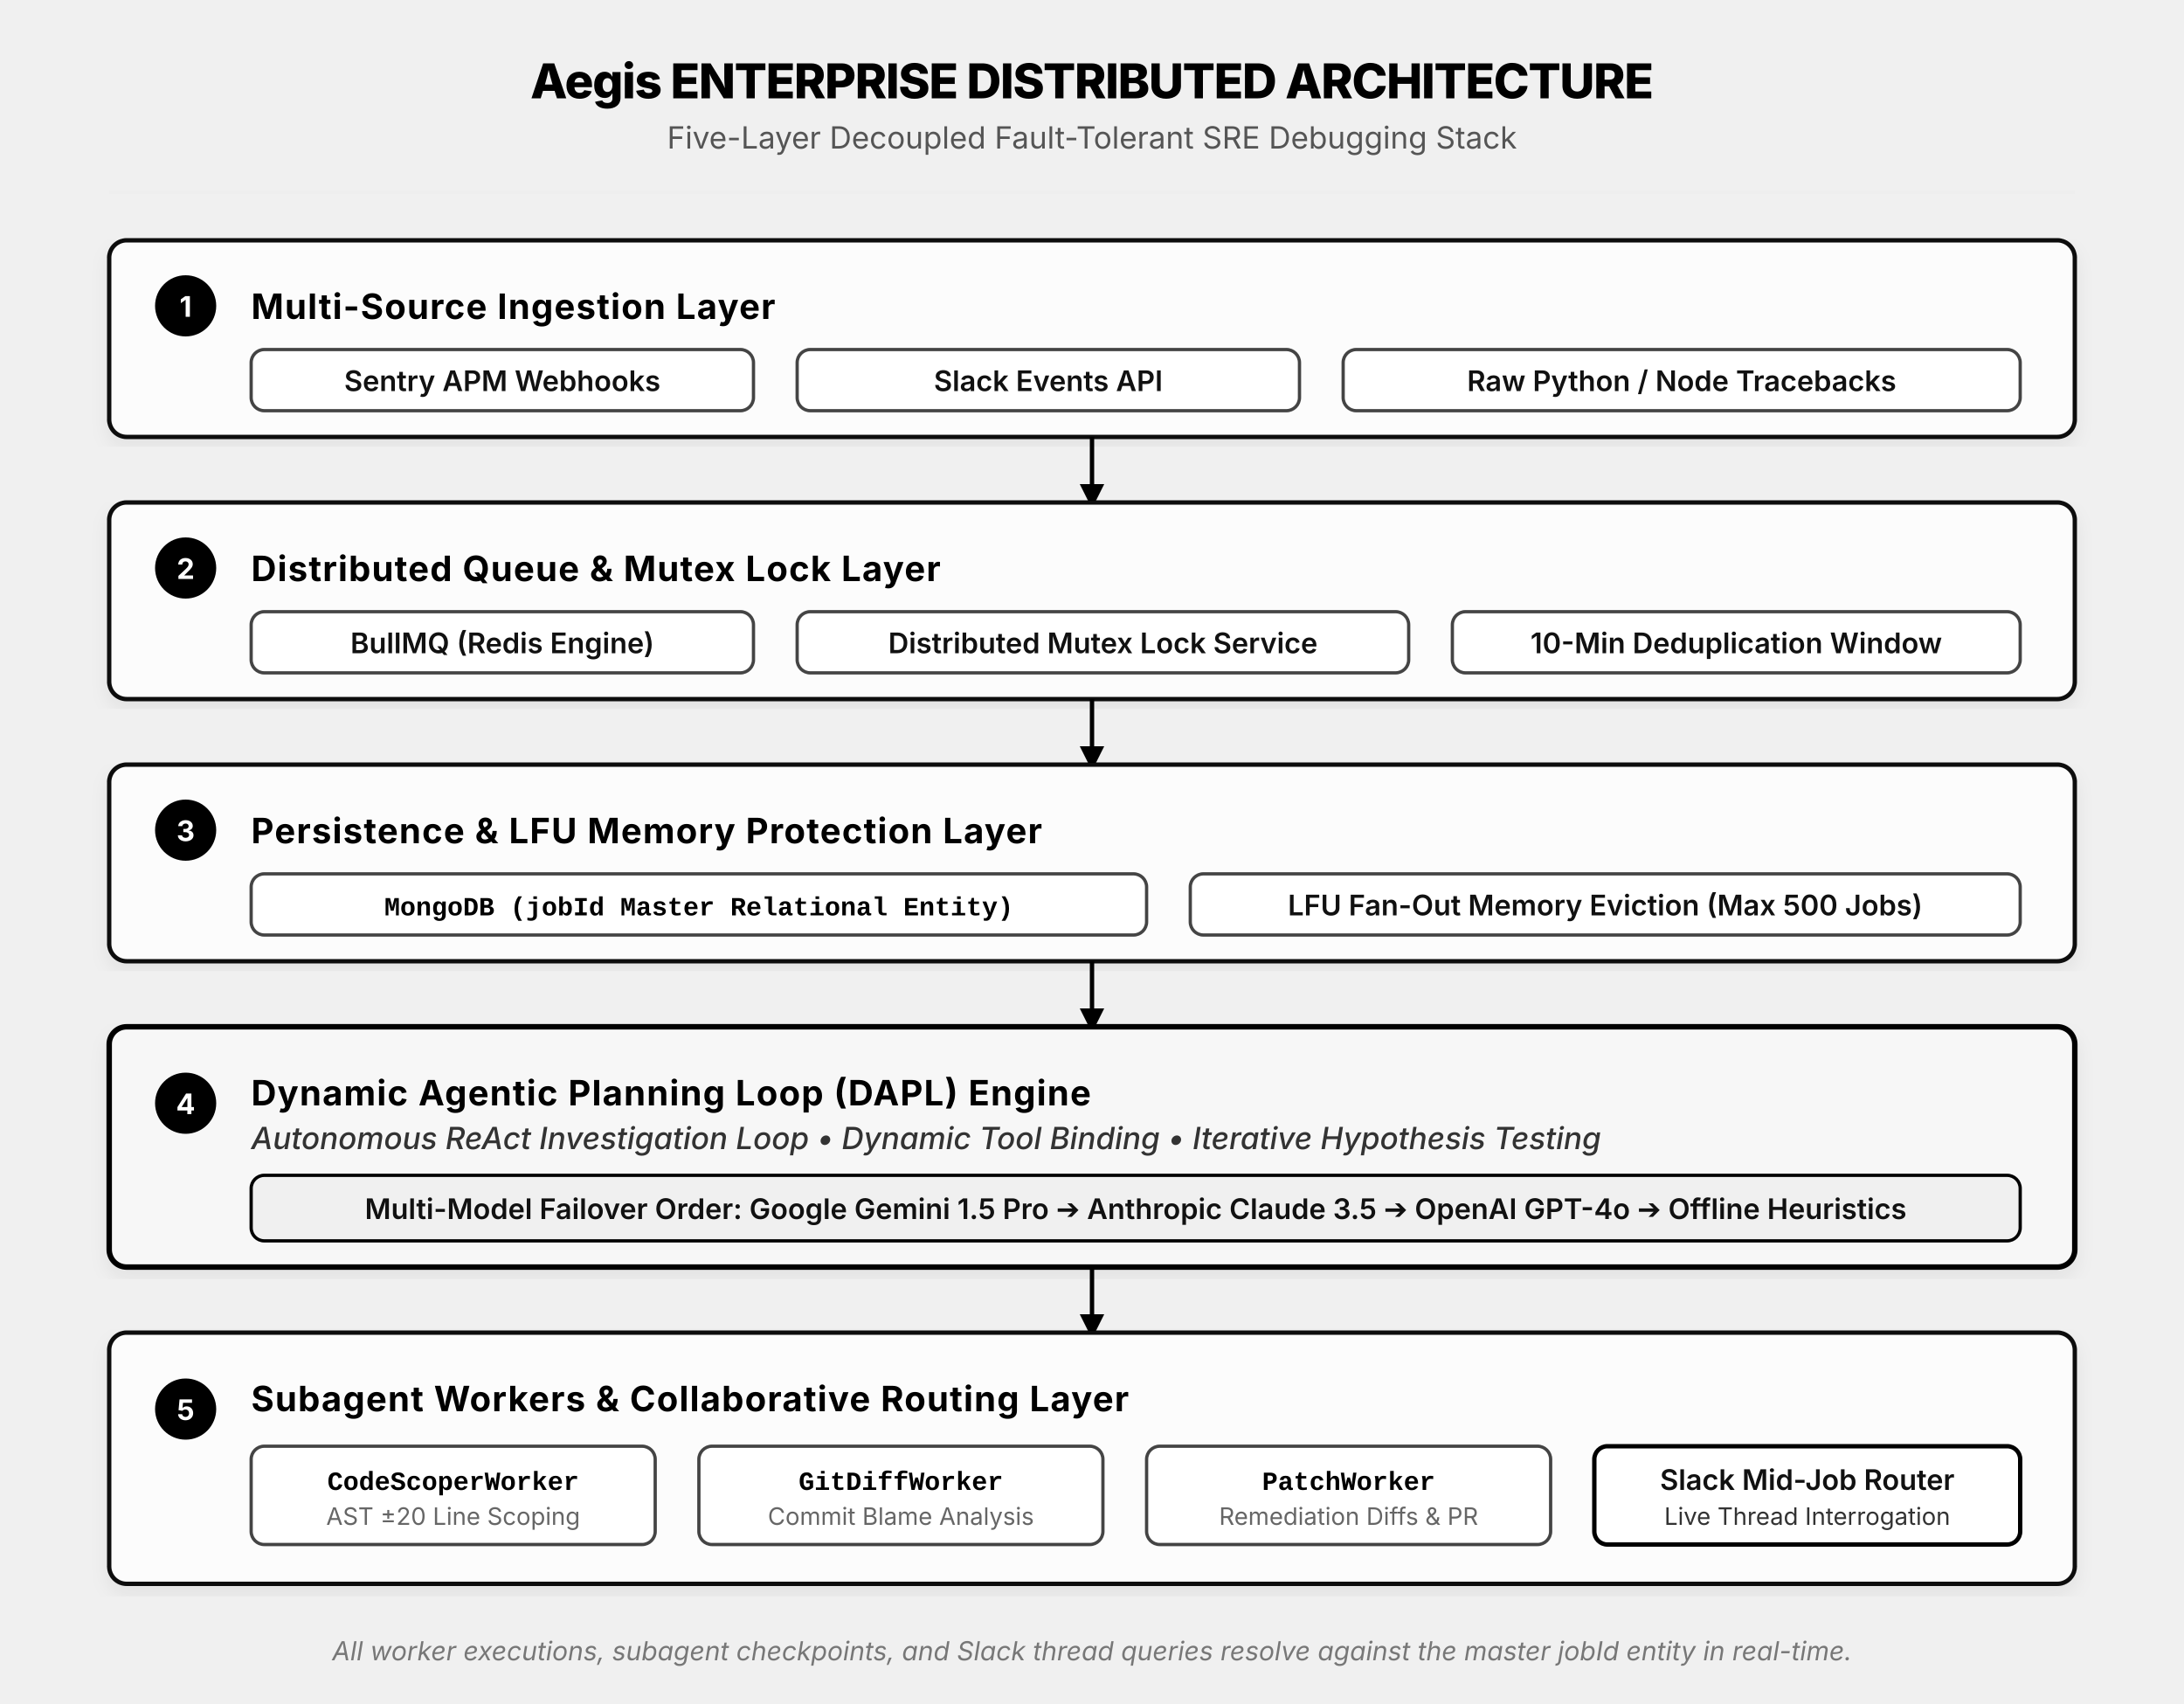
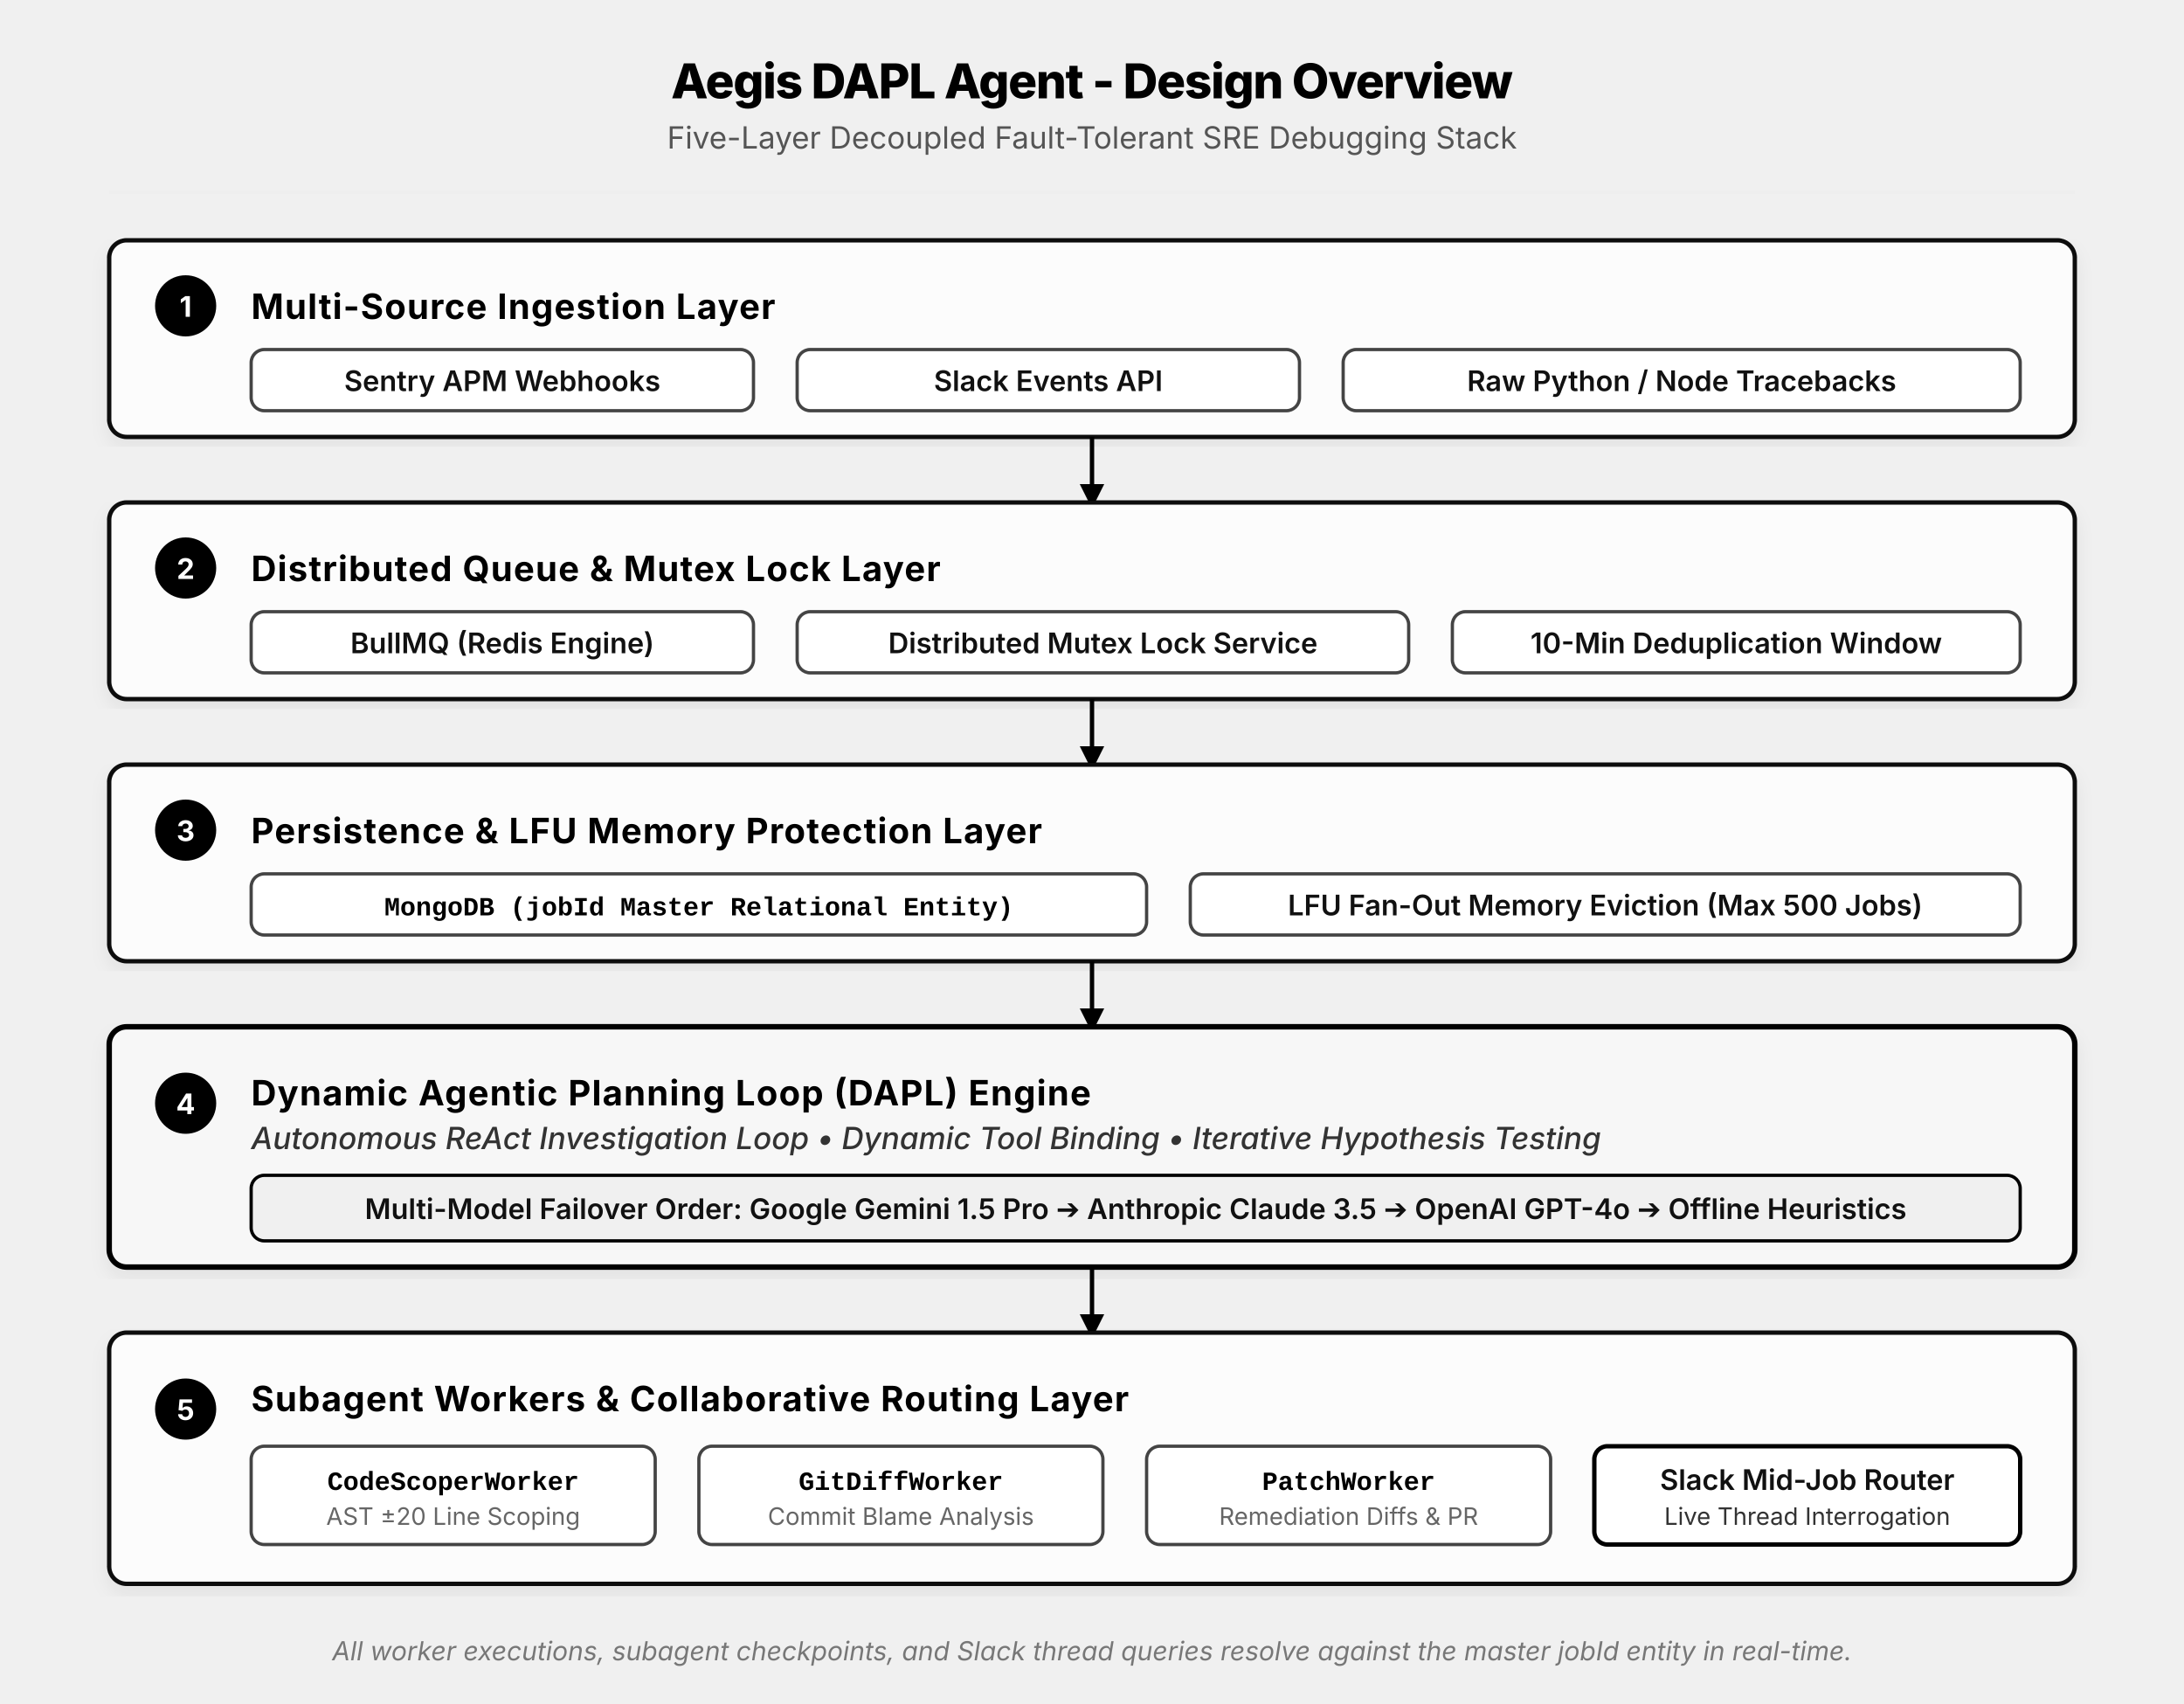
<svg xmlns="http://www.w3.org/2000/svg" viewBox="0 0 1000 780" width="100%" height="100%" style="background: #ffffff; font-family: 'Inter', -apple-system, BlinkMacSystemFont, 'Segoe UI', Roboto, Helvetica, Arial, sans-serif;">
  <defs>
    <style>
      .layer-box { fill: #fcfcfc; stroke: #111111; stroke-width: 2; rx: 8; }
      .layer-box-highlight { fill: #f7f7f7; stroke: #000000; stroke-width: 2.5; rx: 8; }
      .layer-title { font-size: 16px; font-weight: 700; fill: #000000; letter-spacing: 0.5px; text-transform: uppercase; }
      .layer-subtitle { font-size: 14px; font-weight: 500; fill: #333333; }
      .pill-box { fill: #ffffff; stroke: #444444; stroke-width: 1.5; rx: 6; }
      .pill-text { font-size: 13px; font-weight: 600; fill: #111111; }
      .code-pill { font-family: 'SFMono-Regular', Consolas, 'Liberation Mono', Menlo, monospace; font-size: 12px; font-weight: 600; fill: #000000; }
      .arrow-line { stroke: #000000; stroke-width: 2; fill: none; }
      .number-badge { fill: #000000; }
      .number-text { font-size: 13px; font-weight: 700; fill: #ffffff; }
    </style>
    <marker id="arrow" viewBox="0 0 10 10" refX="6" refY="5" markerWidth="7" markerHeight="7" orient="auto-start-reverse">
      <path d="M 0 1 L 8 5 L 0 9 z" fill="#000000" />
    </marker>
    <filter id="subtle-shadow" x="-5%" y="-5%" width="110%" height="110%">
      <feDropShadow dx="0" dy="4" stdDeviation="4" flood-color="#000000" flood-opacity="0.06" />
    </filter>
  </defs>
-   <text x="500" y="45" text-anchor="middle" font-size="22" font-weight="800" fill="#000000" letter-spacing="-0.5">Aegis ENTERPRISE DISTRIBUTED ARCHITECTURE</text>
+   <text x="500" y="45" text-anchor="middle" font-size="22" font-weight="800" fill="#000000" letter-spacing="-0.5">Aegis DAPL Agent - Design Overview</text>
  <text x="500" y="68" text-anchor="middle" font-size="14" font-weight="400" fill="#555555">Five-Layer Decoupled Fault-Tolerant SRE Debugging Stack</text>
  <line x1="50" y1="88" x2="950" y2="88" stroke="#eeeeee" stroke-width="1.5" />
  <g transform="translate(50, 110)">
    <rect width="900" height="90" class="layer-box" filter="url(#subtle-shadow)" />
    <circle cx="35" cy="30" r="14" class="number-badge" />
    <text x="35" y="35" text-anchor="middle" class="number-text">1</text>
    <text x="65" y="36" class="layer-title">Multi-Source Ingestion Layer</text>
    <g transform="translate(65, 50)">
      <g transform="translate(0, 0)">
        <rect width="230" height="28" class="pill-box" />
        <text x="115" y="19" text-anchor="middle" class="pill-text">Sentry APM Webhooks</text>
      </g>
      <g transform="translate(250, 0)">
        <rect width="230" height="28" class="pill-box" />
        <text x="115" y="19" text-anchor="middle" class="pill-text">Slack Events API</text>
      </g>
      <g transform="translate(500, 0)">
        <rect width="310" height="28" class="pill-box" />
        <text x="155" y="19" text-anchor="middle" class="pill-text">Raw Python / Node Tracebacks</text>
      </g>
    </g>
  </g>
  <path d="M 500 200 L 500 230" class="arrow-line" marker-end="url(#arrow)" />
  <g transform="translate(50, 230)">
    <rect width="900" height="90" class="layer-box" filter="url(#subtle-shadow)" />
    <circle cx="35" cy="30" r="14" class="number-badge" />
    <text x="35" y="35" text-anchor="middle" class="number-text">2</text>
    <text x="65" y="36" class="layer-title">Distributed Queue &amp; Mutex Lock Layer</text>
    <g transform="translate(65, 50)">
      <g transform="translate(0, 0)">
        <rect width="230" height="28" class="pill-box" />
        <text x="115" y="19" text-anchor="middle" class="pill-text">BullMQ (Redis Engine)</text>
      </g>
      <g transform="translate(250, 0)">
        <rect width="280" height="28" class="pill-box" />
        <text x="140" y="19" text-anchor="middle" class="pill-text">Distributed Mutex Lock Service</text>
      </g>
      <g transform="translate(550, 0)">
        <rect width="260" height="28" class="pill-box" />
        <text x="130" y="19" text-anchor="middle" class="pill-text">10-Min Deduplication Window</text>
      </g>
    </g>
  </g>
  <path d="M 500 320 L 500 350" class="arrow-line" marker-end="url(#arrow)" />
  <g transform="translate(50, 350)">
    <rect width="900" height="90" class="layer-box" filter="url(#subtle-shadow)" />
    <circle cx="35" cy="30" r="14" class="number-badge" />
    <text x="35" y="35" text-anchor="middle" class="number-text">3</text>
    <text x="65" y="36" class="layer-title">Persistence &amp; LFU Memory Protection Layer</text>
    <g transform="translate(65, 50)">
      <g transform="translate(0, 0)">
        <rect width="410" height="28" class="pill-box" />
        <text x="205" y="19" text-anchor="middle" class="code-pill">MongoDB (jobId Master Relational Entity)</text>
      </g>
      <g transform="translate(430, 0)">
        <rect width="380" height="28" class="pill-box" />
        <text x="190" y="19" text-anchor="middle" class="pill-text">LFU Fan-Out Memory Eviction (Max 500 Jobs)</text>
      </g>
    </g>
  </g>
  <path d="M 500 440 L 500 470" class="arrow-line" marker-end="url(#arrow)" />
  <g transform="translate(50, 470)">
    <rect width="900" height="110" class="layer-box-highlight" filter="url(#subtle-shadow)" />
    <circle cx="35" cy="35" r="14" class="number-badge" />
    <text x="35" y="40" text-anchor="middle" class="number-text">4</text>
    <text x="65" y="36" class="layer-title">Dynamic Agentic Planning Loop (DAPL) Engine</text>
    <text x="65" y="56" class="layer-subtitle" font-style="italic">Autonomous ReAct Investigation Loop • Dynamic Tool Binding • Iterative Hypothesis Testing</text>
    <g transform="translate(65, 68)">
      <rect width="810" height="30" class="pill-box" style="fill: #f0f0f0; stroke: #000000;" />
      <text x="405" y="20" text-anchor="middle" class="pill-text" font-weight="700">Multi-Model Failover Order: Google Gemini 1.5 Pro ➔ Anthropic Claude 3.5 ➔ OpenAI GPT-4o ➔ Offline Heuristics</text>
    </g>
  </g>
  <path d="M 500 580 L 500 610" class="arrow-line" marker-end="url(#arrow)" />
  <g transform="translate(50, 610)">
    <rect width="900" height="115" class="layer-box" filter="url(#subtle-shadow)" />
    <circle cx="35" cy="35" r="14" class="number-badge" />
    <text x="35" y="40" text-anchor="middle" class="number-text">5</text>
    <text x="65" y="36" class="layer-title">Subagent Workers &amp; Collaborative Routing Layer</text>
    <g transform="translate(65, 52)">
      <g transform="translate(0, 0)">
        <rect width="185" height="45" class="pill-box" />
        <text x="92.5" y="20" text-anchor="middle" class="code-pill">CodeScoperWorker</text>
        <text x="92.5" y="36" text-anchor="middle" font-size="11" fill="#666666">AST ±20 Line Scoping</text>
      </g>
      <g transform="translate(205, 0)">
        <rect width="185" height="45" class="pill-box" />
        <text x="92.5" y="20" text-anchor="middle" class="code-pill">GitDiffWorker</text>
        <text x="92.5" y="36" text-anchor="middle" font-size="11" fill="#666666">Commit Blame Analysis</text>
      </g>
      <g transform="translate(410, 0)">
        <rect width="185" height="45" class="pill-box" />
        <text x="92.5" y="20" text-anchor="middle" class="code-pill">PatchWorker</text>
        <text x="92.5" y="36" text-anchor="middle" font-size="11" fill="#666666">Remediation Diffs &amp; PR</text>
      </g>
      <g transform="translate(615, 0)">
        <rect width="195" height="45" class="pill-box" style="stroke: #000000; stroke-width: 2;" />
        <text x="97.5" y="20" text-anchor="middle" class="pill-text">Slack Mid-Job Router</text>
        <text x="97.5" y="36" text-anchor="middle" font-size="11" fill="#333333">Live Thread Interrogation</text>
      </g>
    </g>
  </g>
  <text x="500" y="760" text-anchor="middle" font-size="12" fill="#777777" font-style="italic">All worker executions, subagent checkpoints, and Slack thread queries resolve against the master jobId entity in real-time.</text>
</svg>
